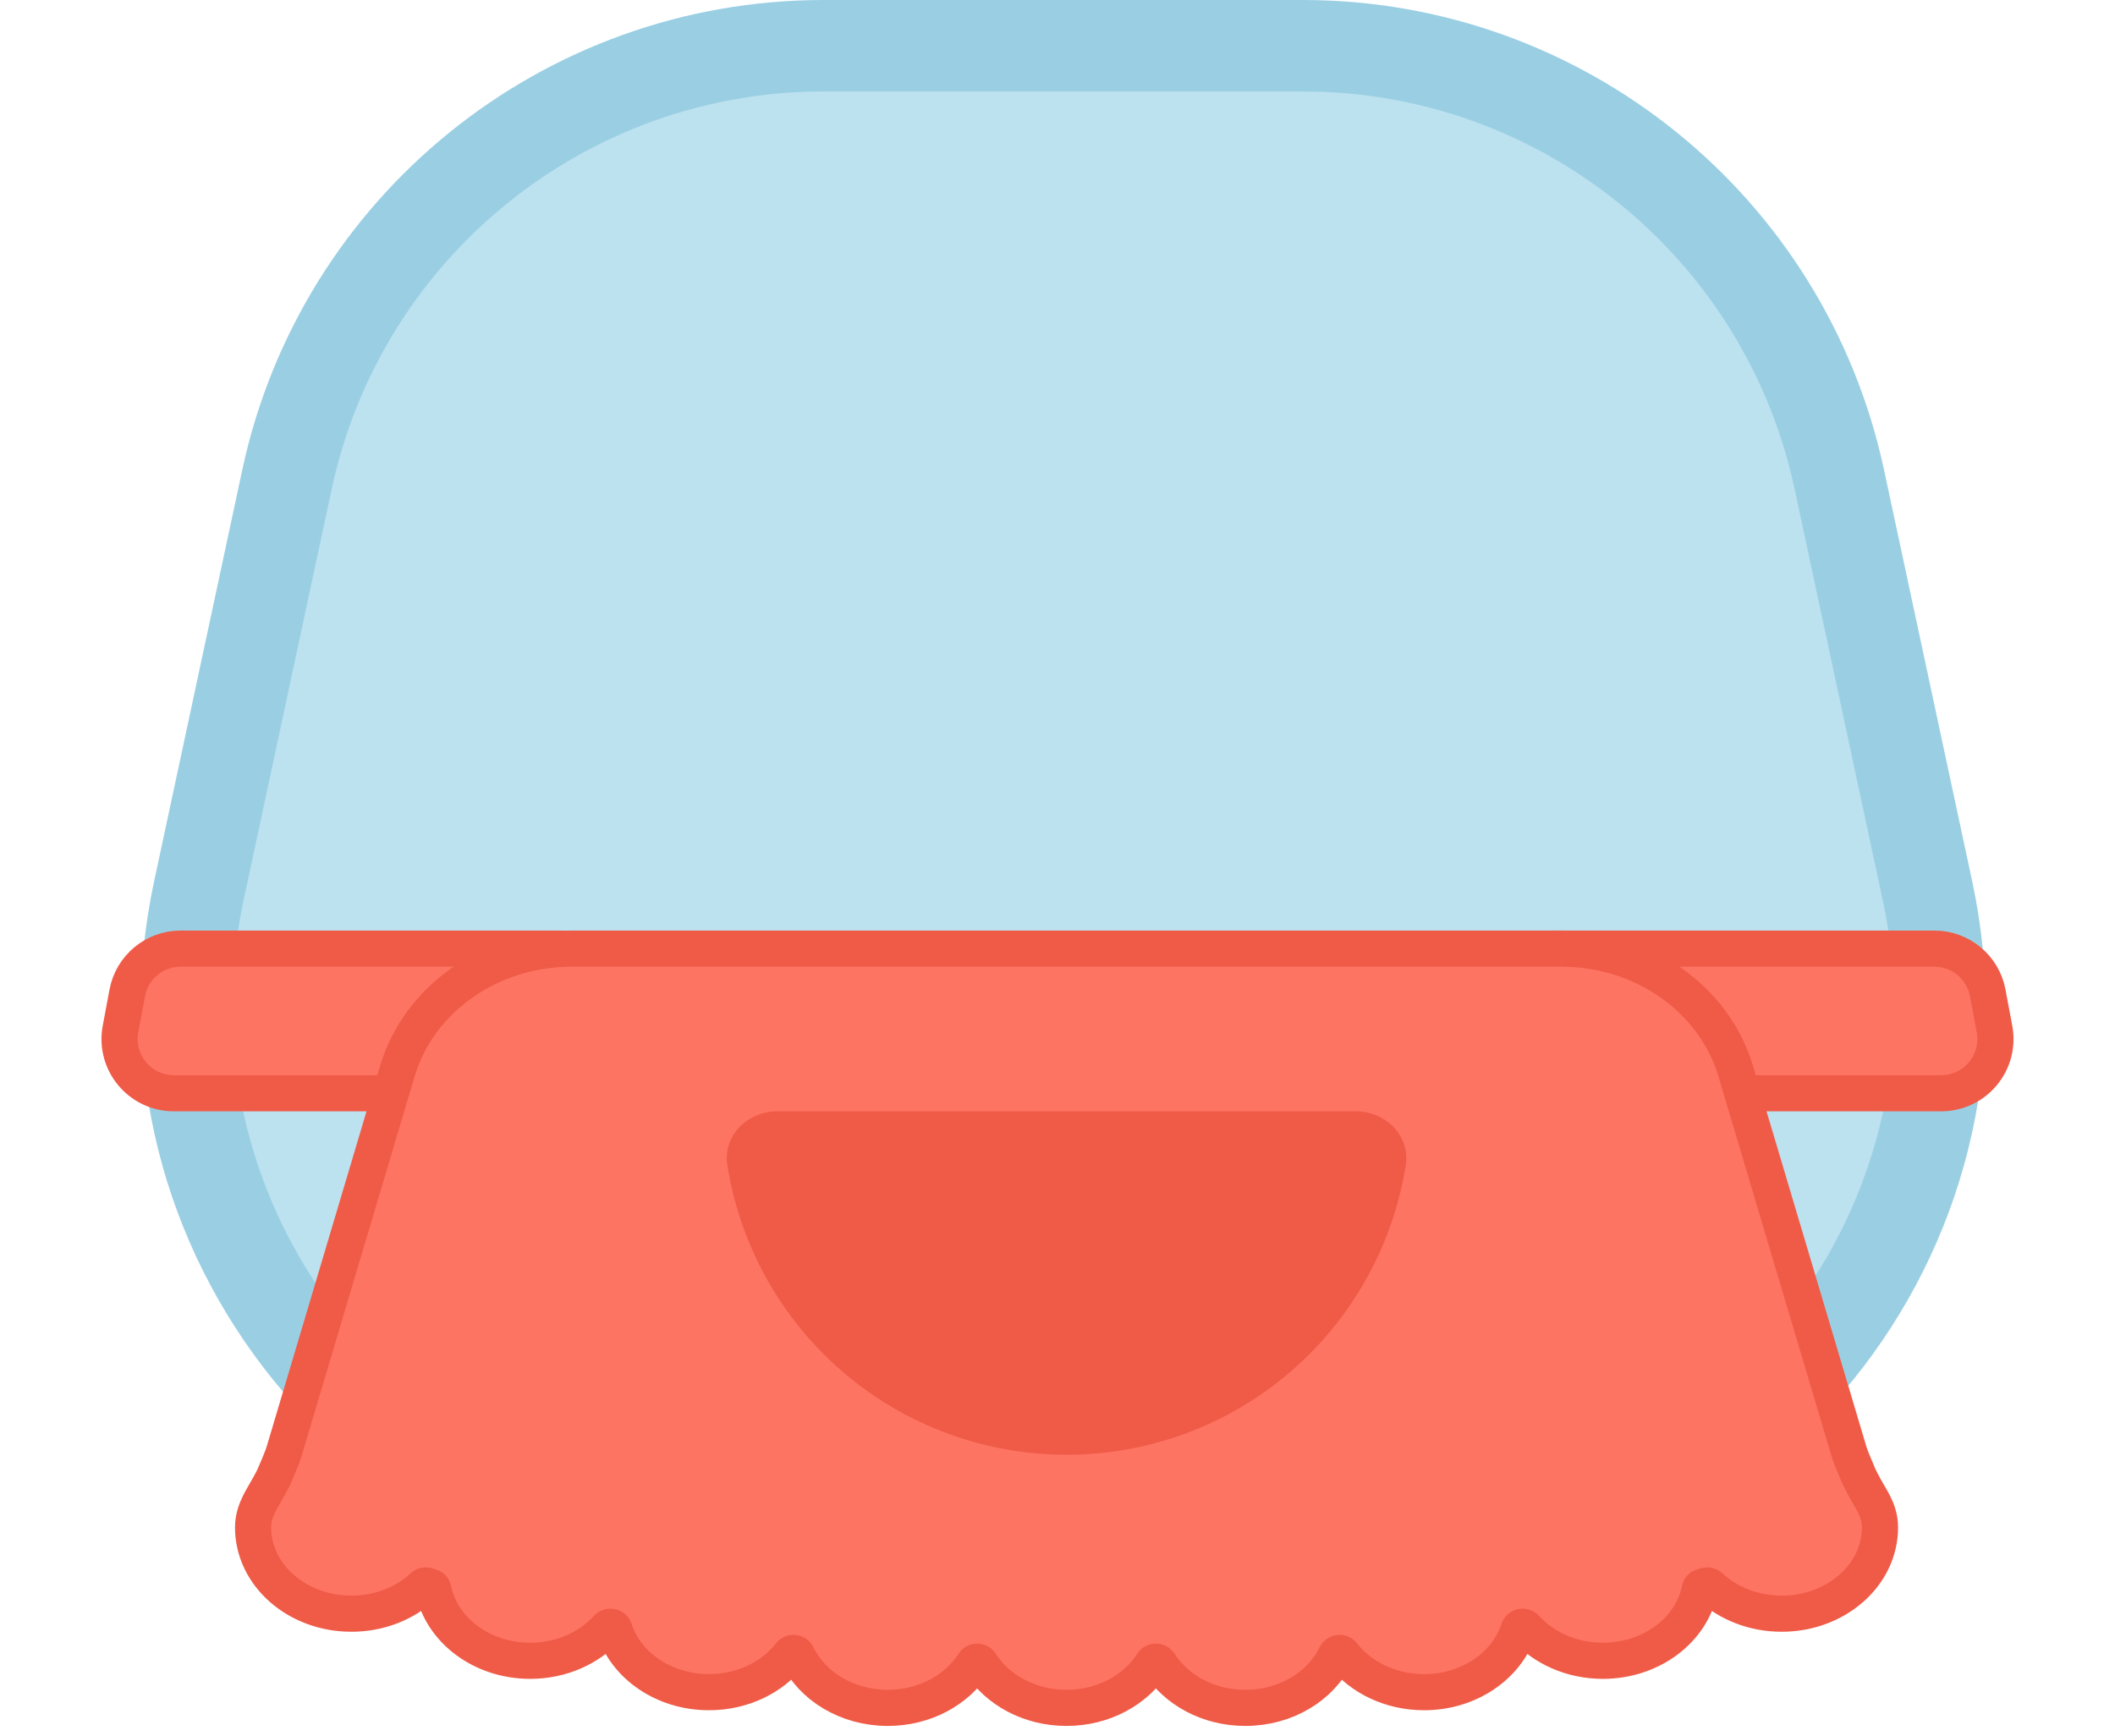
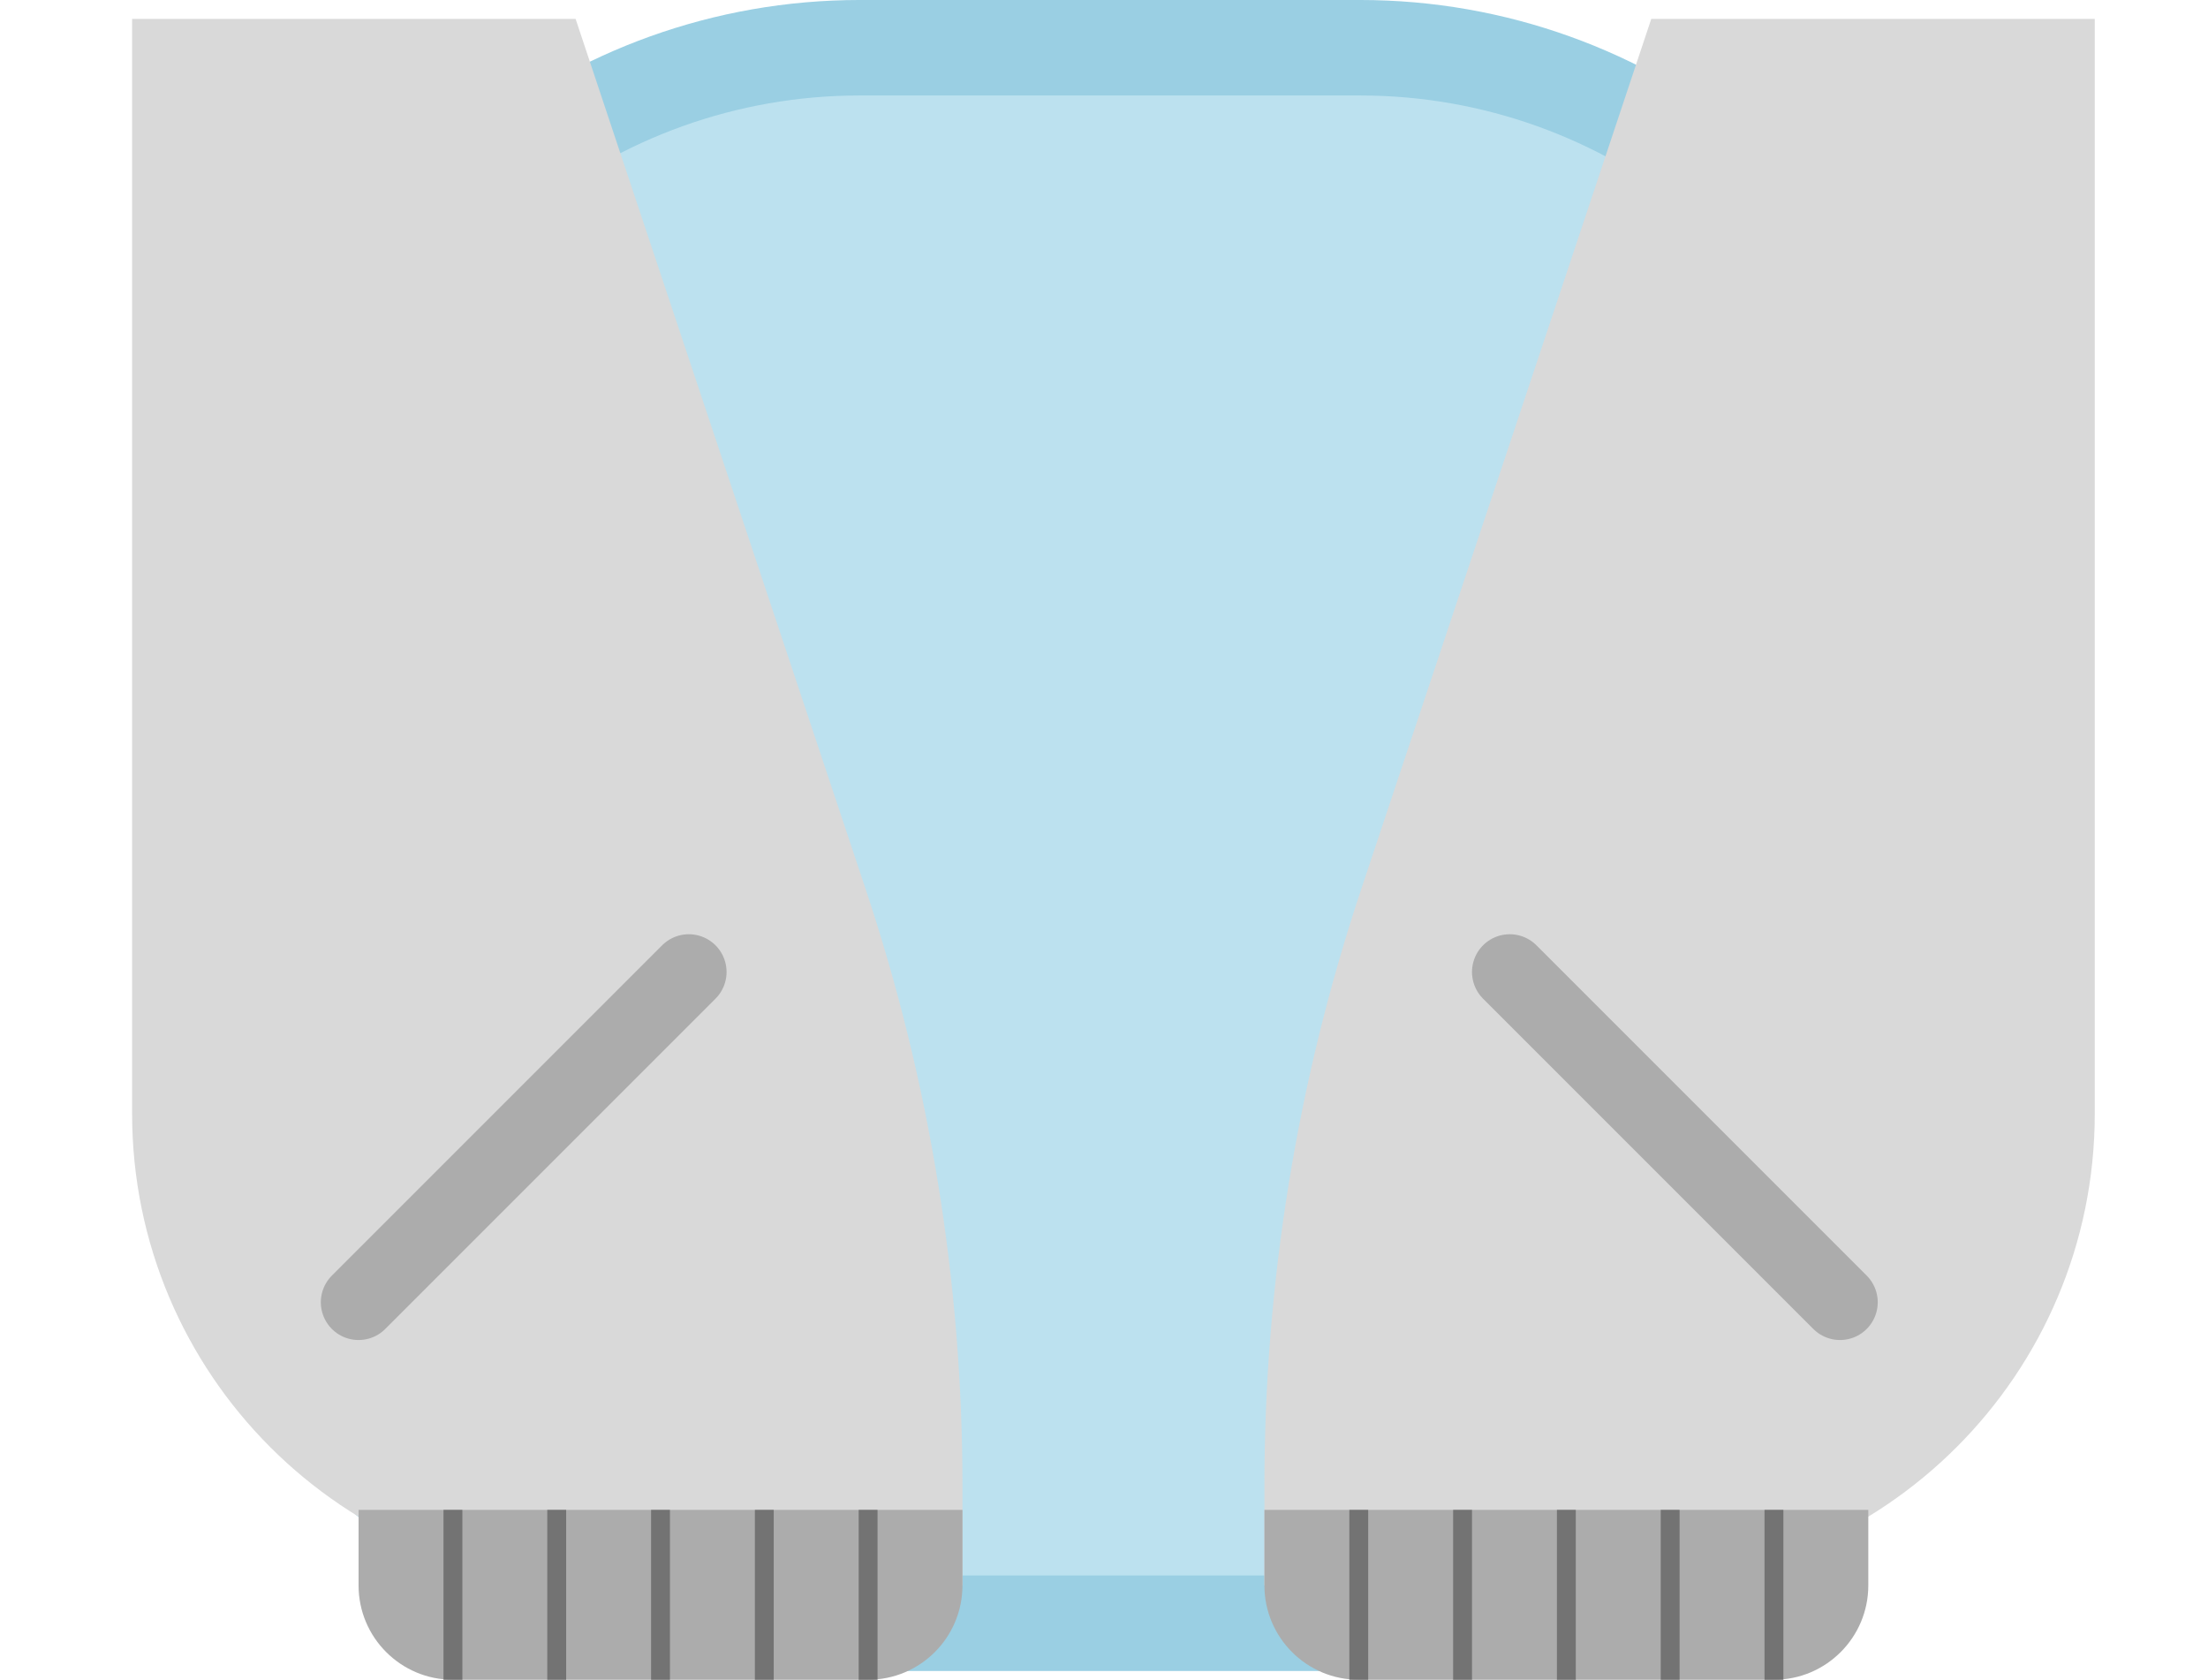
- <svg xmlns="http://www.w3.org/2000/svg" width="117" height="96" viewBox="0 0 117 96" fill="none">
+ <svg xmlns="http://www.w3.org/2000/svg" width="117" height="89" viewBox="0 0 117 89" fill="none">
  <g id="Property 1=냄새">
    <path id="Rectangle 771" d="M45.557 2.529H72.069C86.383 2.529 98.751 12.529 101.75 26.524L106.629 49.29C110.678 68.186 96.273 86.006 76.947 86.006H40.678C21.352 86.006 6.948 68.186 10.997 49.29L15.875 26.524C18.874 12.529 31.243 2.529 45.557 2.529Z" fill="#BCE1EF" stroke="#9ACFE3" stroke-width="5.059" />
-     <g id="Group 2085667936">
-       <path id="Rectangle 240657576" d="M109.959 54.925C109.693 53.506 108.454 52.477 107.01 52.477H86C84.343 52.477 83 53.821 83 55.477V57.477C83 59.134 84.343 60.477 86 60.477H107.385C109.264 60.477 110.68 58.771 110.334 56.925L109.959 54.925Z" fill="#FE7462" stroke="#EF5B47" stroke-width="2" />
-       <path id="Rectangle 240657575" d="M7.041 54.925C7.307 53.506 8.546 52.477 9.99 52.477H31C32.657 52.477 34 53.821 34 55.477V57.477C34 59.134 32.657 60.477 31 60.477H9.615C7.736 60.477 6.32 58.771 6.666 56.925L7.041 54.925Z" fill="#FE7462" stroke="#EF5B47" stroke-width="2" />
-       <path id="Union" d="M86.377 52.477C90.879 52.477 94.827 55.254 96.019 59.259L102.28 80.282C102.395 80.668 102.577 81.044 102.729 81.424C103.23 82.677 104 83.323 104 84.492C104 87.129 101.565 89.267 98.561 89.267C96.996 89.267 95.587 88.687 94.595 87.759C94.543 87.711 94.471 87.692 94.403 87.71C94.327 87.73 94.251 87.751 94.174 87.771C94.098 87.791 94.041 87.854 94.025 87.931C93.576 90.171 91.35 91.873 88.67 91.873C86.94 91.873 85.399 91.163 84.402 90.058C84.287 89.931 84.062 89.98 84.009 90.144C83.361 92.144 81.266 93.609 78.779 93.609C76.91 93.609 75.262 92.781 74.283 91.52C74.183 91.39 73.969 91.414 73.898 91.561C73.072 93.275 71.141 94.477 68.889 94.477C66.844 94.477 65.064 93.486 64.135 92.021C64.048 91.885 63.839 91.885 63.752 92.021C62.823 93.486 61.043 94.477 58.998 94.477C56.954 94.477 55.175 93.487 54.246 92.024C54.159 91.888 53.95 91.888 53.864 92.024C52.934 93.487 51.155 94.477 49.111 94.477C46.859 94.477 44.927 93.275 44.101 91.561C44.03 91.414 43.816 91.39 43.716 91.52C42.737 92.781 41.09 93.609 39.221 93.609C36.734 93.609 34.637 92.144 33.989 90.143C33.936 89.98 33.711 89.93 33.596 90.058C32.599 91.163 31.06 91.873 29.33 91.873C26.65 91.873 24.424 90.171 23.974 87.931C23.958 87.854 23.901 87.791 23.825 87.771C23.748 87.751 23.672 87.73 23.596 87.71C23.528 87.692 23.456 87.711 23.404 87.759C22.412 88.687 21.003 89.267 19.439 89.267C16.435 89.267 14 87.129 14 84.492C14 83.324 14.815 82.562 15.27 81.426C15.421 81.046 15.604 80.669 15.719 80.282L21.98 59.259C23.174 55.254 27.121 52.477 31.623 52.477H86.377Z" fill="#FE7462" stroke="#EF5B47" stroke-width="2" />
-       <path id="Ellipse 6410" d="M75 61.477C76.657 61.477 78.024 62.829 77.764 64.465C77.138 68.397 75.286 72.061 72.435 74.912C68.872 78.476 64.039 80.477 59 80.477C53.961 80.477 49.128 78.476 45.565 74.912C42.714 72.061 40.862 68.397 40.236 64.465C39.976 62.829 41.343 61.477 43 61.477L59 61.477H75Z" fill="#EF5B47" />
-     </g>
+     <path id="Rectangle 240658420" d="M7 1H30.5L45.868 47.105C49.267 57.302 51 67.98 51 78.728V84H32C18.193 84 7 72.807 7 59V1Z" fill="#D9D9D9" />
+     <path id="Rectangle 240658426" d="M111 1H87.5L72.132 47.105C68.733 57.302 67 67.98 67 78.728V84H86C99.807 84 111 72.807 111 59V1Z" fill="#D9D9D9" />
+     <path id="Rectangle 240658424" d="M19 80H51V84C51 86.761 48.761 89 46 89H24C21.239 89 19 86.761 19 84V80Z" fill="#ACACAC" />
+     <path id="Vector 20179" d="M24 80V89" stroke="#737373" />
+     <path id="Vector 20180" d="M29.5 80V89" stroke="#737373" />
+     <path id="Vector 20181" d="M35 80V89" stroke="#737373" />
+     <path id="Vector 20182" d="M40.5 80V89" stroke="#737373" />
+     <path id="Vector 20183" d="M46 80V89" stroke="#737373" />
+     <path id="Vector 20177" d="M36.5 51.5L19 69" stroke="#ACACAC" stroke-width="4" stroke-linecap="round" />
+     <path id="Vector 20178" d="M80 51.5L97.5 69" stroke="#ACACAC" stroke-width="4" stroke-linecap="round" />
+     <path id="Rectangle 240658425" d="M67 80H99V84C99 86.761 96.761 89 94 89H72C69.239 89 67 86.761 67 84V80Z" fill="#ACACAC" />
+     <path id="Vector 20184" d="M72 80V89" stroke="#737373" />
+     <path id="Vector 20185" d="M77.5 80V89" stroke="#737373" />
+     <path id="Vector 20186" d="M83 80V89" stroke="#737373" />
+     <path id="Vector 20187" d="M88.5 80V89" stroke="#737373" />
+     <path id="Vector 20188" d="M94 80V89" stroke="#737373" />
  </g>
</svg>
